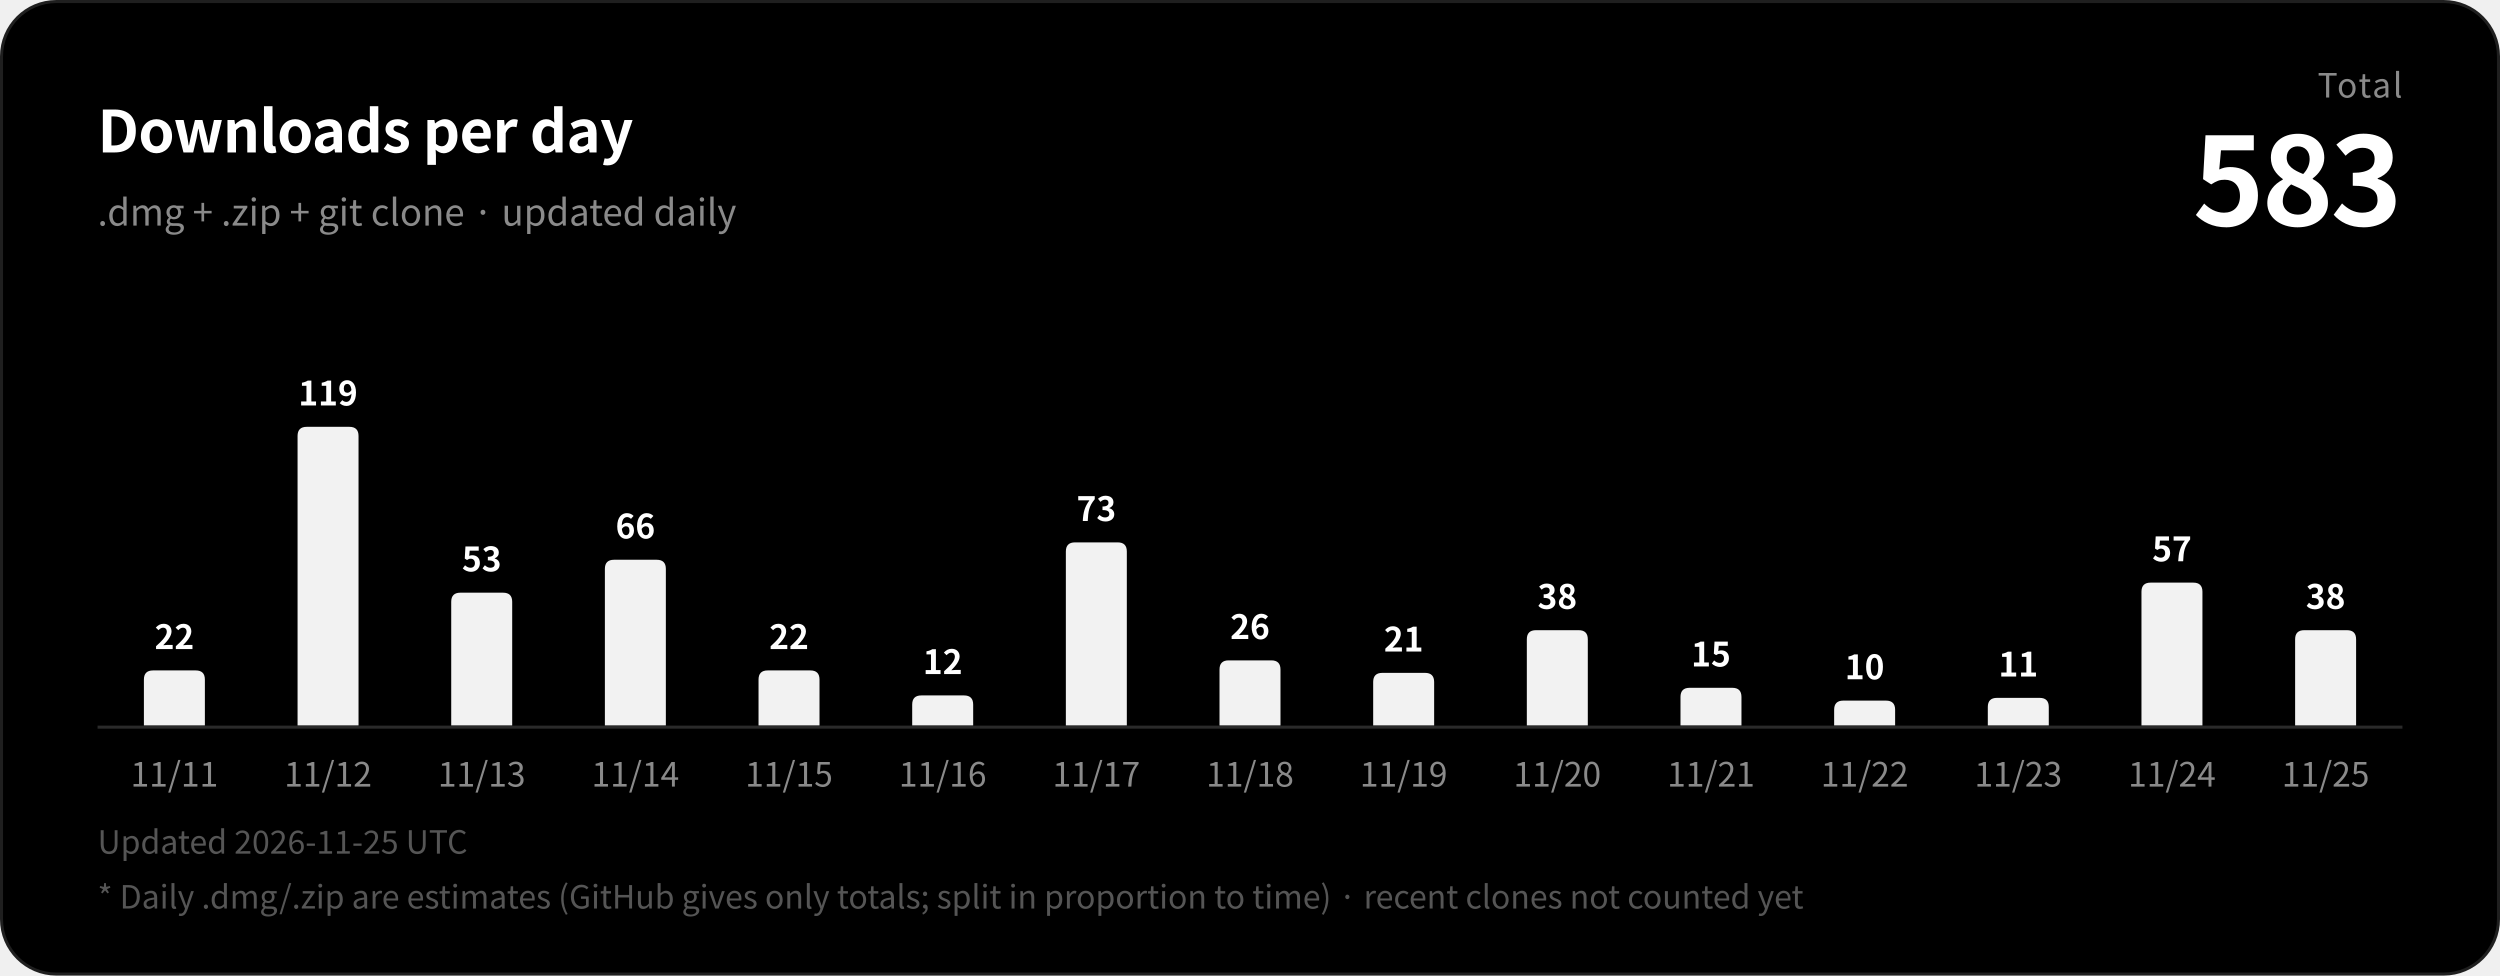
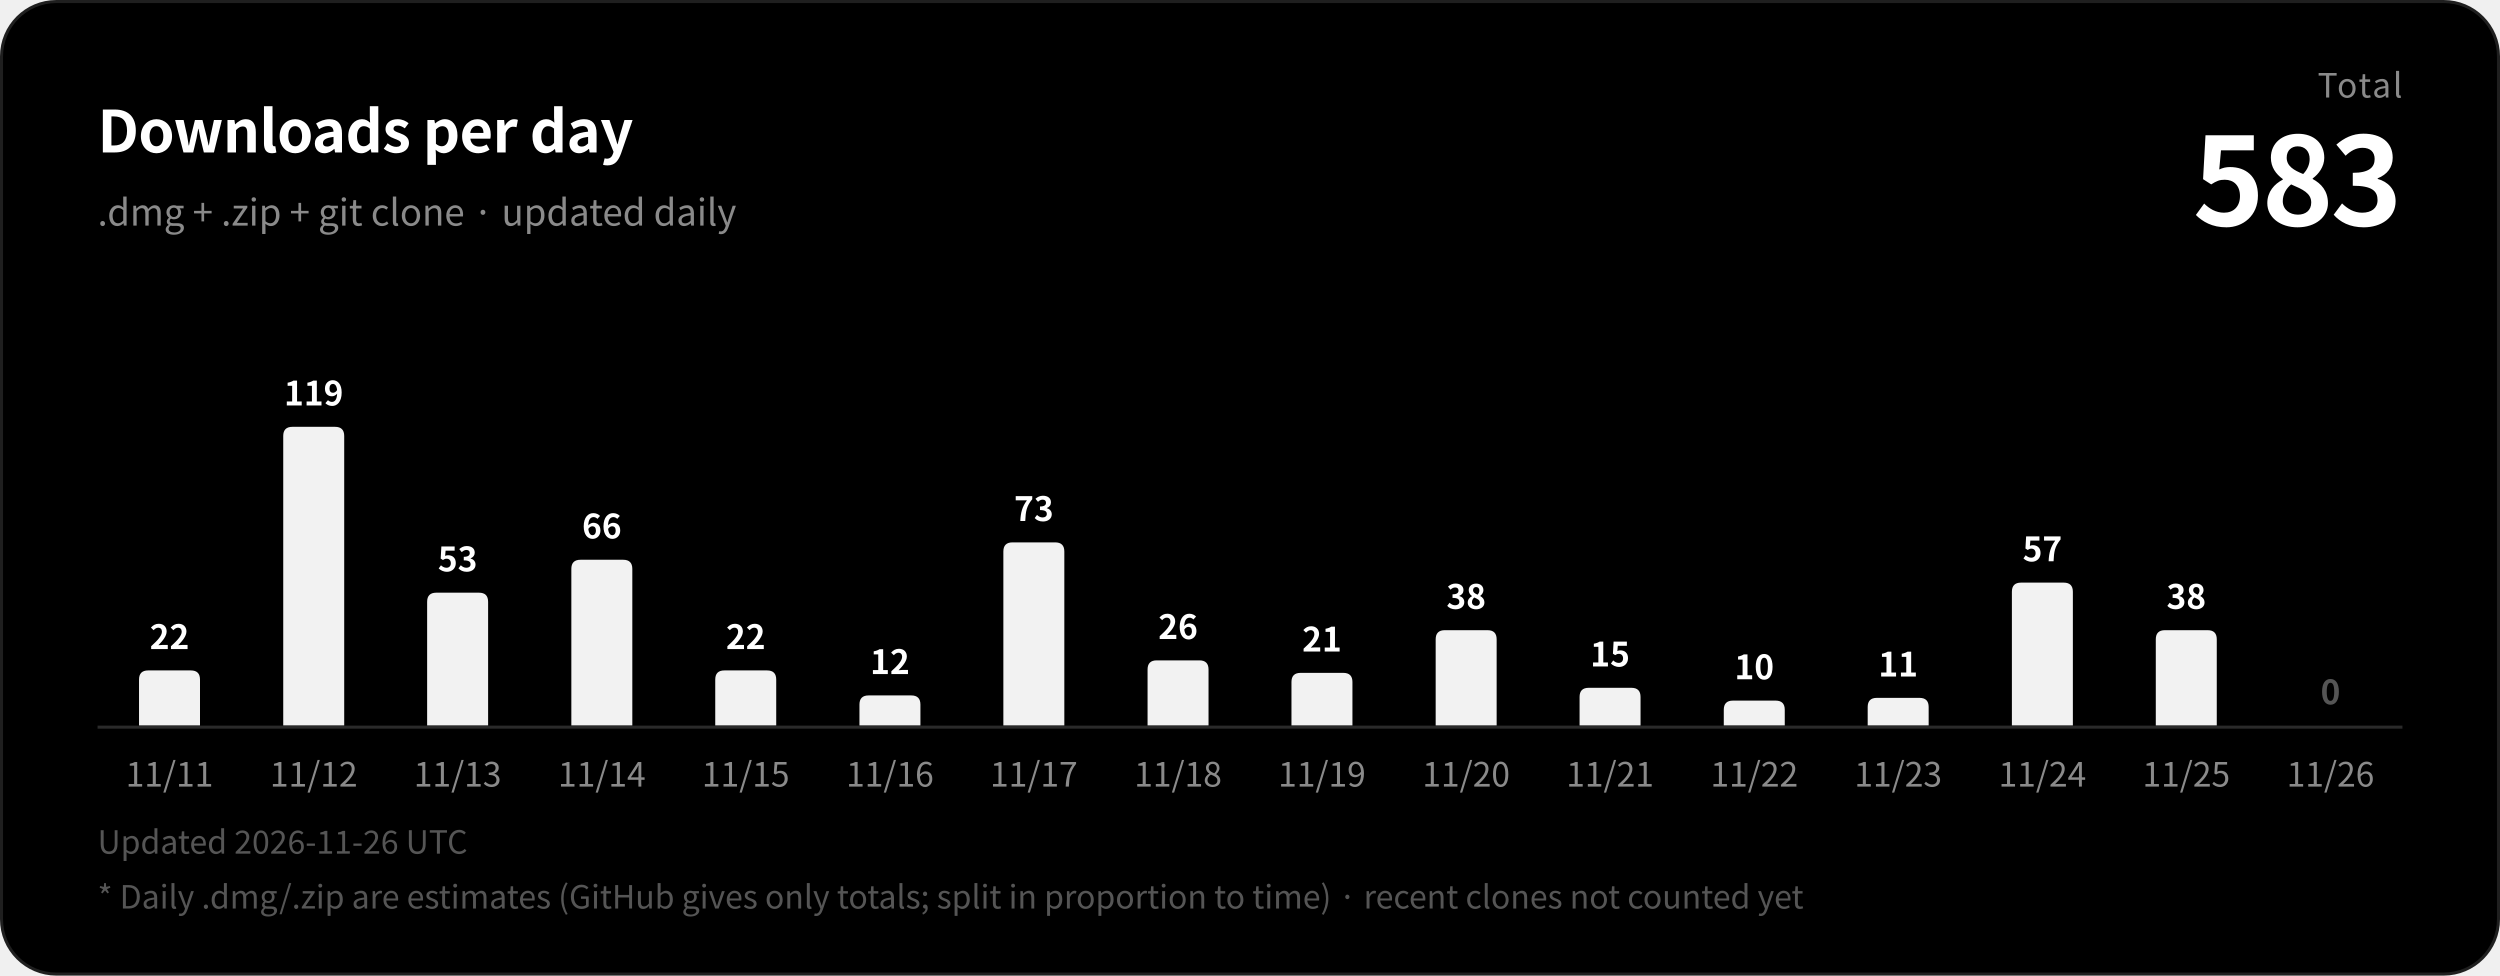
<svg xmlns="http://www.w3.org/2000/svg" width="820" height="320" viewBox="0 0 820 320" role="img" aria-label="Downloads per day">
  <rect x="0.5" y="0.5" width="819" height="319" rx="18" fill="#000000" stroke="#1f1f1f" />
  <g font-family="-apple-system, BlinkMacSystemFont, 'SF Pro Display', 'Segoe UI', 'Hiragino Sans', 'Hiragino Kaku Gothic ProN', 'Noto Sans CJK JP', 'Noto Sans JP', 'PingFang SC', 'Microsoft YaHei', sans-serif" style="font-variant-numeric: tabular-nums">
    <text x="32" y="50" font-size="19" font-weight="600" fill="#ffffff" letter-spacing="-0.2">Downloads per day</text>
    <text x="32" y="74" font-size="12" fill="#8a8a8a">.dmg + .zip + git clone · updated daily</text>
    <text x="788" y="32" font-size="11" fill="#8a8a8a" text-anchor="end" letter-spacing="0.6">Total</text>
    <text x="788" y="74" font-size="40" font-weight="700" fill="#ffffff" text-anchor="end" letter-spacing="-1">583</text>
-     <path d="M47.2,238.0V222.9Q47.2,219.9 50.2,219.9H64.2Q67.2,219.9 67.2,222.9V238.0Z" fill="#f2f2f2" />
-     <text x="57.2" y="212.9" font-size="11" font-weight="600" fill="#ffffff" text-anchor="middle">22</text>
-     <text x="57.2" y="258" font-size="11" fill="#8a8a8a" text-anchor="middle">11/11</text>
-     <path d="M97.6,238.0V143.0Q97.6,140.0 100.6,140.0H114.6Q117.6,140.0 117.6,143.0V238.0Z" fill="#f2f2f2" />
-     <text x="107.6" y="133.0" font-size="11" font-weight="600" fill="#ffffff" text-anchor="middle">119</text>
-     <text x="107.6" y="258" font-size="11" fill="#8a8a8a" text-anchor="middle">11/12</text>
-     <path d="M148.0,238.0V197.4Q148.0,194.4 151.0,194.4H165.0Q168.0,194.4 168.0,197.4V238.0Z" fill="#f2f2f2" />
-     <text x="158.0" y="187.4" font-size="11" font-weight="600" fill="#ffffff" text-anchor="middle">53</text>
-     <text x="158.0" y="258" font-size="11" fill="#8a8a8a" text-anchor="middle">11/13</text>
-     <path d="M198.4,238.0V186.6Q198.4,183.6 201.4,183.6H215.4Q218.4,183.6 218.4,186.6V238.0Z" fill="#f2f2f2" />
-     <text x="208.4" y="176.6" font-size="11" font-weight="600" fill="#ffffff" text-anchor="middle">66</text>
-     <text x="208.4" y="258" font-size="11" fill="#8a8a8a" text-anchor="middle">11/14</text>
-     <path d="M248.8,238.0V222.9Q248.8,219.9 251.8,219.9H265.8Q268.8,219.9 268.8,222.9V238.0Z" fill="#f2f2f2" />
-     <text x="258.8" y="212.9" font-size="11" font-weight="600" fill="#ffffff" text-anchor="middle">22</text>
-     <text x="258.8" y="258" font-size="11" fill="#8a8a8a" text-anchor="middle">11/15</text>
-     <path d="M299.2,238.0V231.1Q299.2,228.1 302.2,228.1H316.2Q319.2,228.1 319.2,231.1V238.0Z" fill="#f2f2f2" />
-     <text x="309.2" y="221.1" font-size="11" font-weight="600" fill="#ffffff" text-anchor="middle">12</text>
-     <text x="309.2" y="258" font-size="11" fill="#8a8a8a" text-anchor="middle">11/16</text>
-     <path d="M349.6,238.0V180.9Q349.6,177.9 352.6,177.9H366.6Q369.6,177.9 369.6,180.9V238.0Z" fill="#f2f2f2" />
-     <text x="359.6" y="170.9" font-size="11" font-weight="600" fill="#ffffff" text-anchor="middle">73</text>
-     <text x="359.6" y="258" font-size="11" fill="#8a8a8a" text-anchor="middle">11/17</text>
-     <path d="M400.0,238.0V219.6Q400.0,216.6 403.0,216.6H417.0Q420.0,216.6 420.0,219.6V238.0Z" fill="#f2f2f2" />
-     <text x="410.0" y="209.6" font-size="11" font-weight="600" fill="#ffffff" text-anchor="middle">26</text>
-     <text x="410.0" y="258" font-size="11" fill="#8a8a8a" text-anchor="middle">11/18</text>
-     <path d="M450.4,238.0V223.7Q450.4,220.7 453.4,220.7H467.4Q470.4,220.7 470.4,223.7V238.0Z" fill="#f2f2f2" />
-     <text x="460.4" y="213.7" font-size="11" font-weight="600" fill="#ffffff" text-anchor="middle">21</text>
-     <text x="460.4" y="258" font-size="11" fill="#8a8a8a" text-anchor="middle">11/19</text>
-     <path d="M500.8,238.0V209.7Q500.8,206.7 503.8,206.7H517.8Q520.8,206.7 520.8,209.7V238.0Z" fill="#f2f2f2" />
-     <text x="510.8" y="199.7" font-size="11" font-weight="600" fill="#ffffff" text-anchor="middle">38</text>
-     <text x="510.8" y="258" font-size="11" fill="#8a8a8a" text-anchor="middle">11/20</text>
-     <path d="M551.2,238.0V228.6Q551.2,225.6 554.2,225.6H568.2Q571.2,225.6 571.2,228.6V238.0Z" fill="#f2f2f2" />
-     <text x="561.2" y="218.6" font-size="11" font-weight="600" fill="#ffffff" text-anchor="middle">15</text>
-     <text x="561.2" y="258" font-size="11" fill="#8a8a8a" text-anchor="middle">11/21</text>
-     <path d="M601.6,238.0V232.8Q601.6,229.8 604.6,229.8H618.6Q621.6,229.8 621.6,232.8V238.0Z" fill="#f2f2f2" />
-     <text x="611.6" y="222.8" font-size="11" font-weight="600" fill="#ffffff" text-anchor="middle">10</text>
-     <text x="611.6" y="258" font-size="11" fill="#8a8a8a" text-anchor="middle">11/22</text>
-     <path d="M652.0,238.0V231.9Q652.0,228.9 655.0,228.9H669.0Q672.0,228.9 672.0,231.9V238.0Z" fill="#f2f2f2" />
-     <text x="662.0" y="221.9" font-size="11" font-weight="600" fill="#ffffff" text-anchor="middle">11</text>
-     <text x="662.0" y="258" font-size="11" fill="#8a8a8a" text-anchor="middle">11/23</text>
-     <path d="M702.4,238.0V194.1Q702.4,191.1 705.4,191.1H719.4Q722.4,191.1 722.4,194.1V238.0Z" fill="#f2f2f2" />
-     <text x="712.4" y="184.1" font-size="11" font-weight="600" fill="#ffffff" text-anchor="middle">57</text>
-     <text x="712.4" y="258" font-size="11" fill="#8a8a8a" text-anchor="middle">11/24</text>
-     <path d="M752.8,238.0V209.7Q752.8,206.7 755.8,206.7H769.8Q772.8,206.7 772.8,209.7V238.0Z" fill="#f2f2f2" />
-     <text x="762.8" y="199.7" font-size="11" font-weight="600" fill="#ffffff" text-anchor="middle">38</text>
-     <text x="762.8" y="258" font-size="11" fill="#8a8a8a" text-anchor="middle">11/25</text>
+     <path d="M45.6,238.0V222.9Q45.6,219.9 48.6,219.9H62.6Q65.6,219.9 65.6,222.9V238.0Z" fill="#f2f2f2" />
+     <text x="55.6" y="212.9" font-size="11" font-weight="600" fill="#ffffff" text-anchor="middle">22</text>
+     <text x="55.6" y="258" font-size="11" fill="#8a8a8a" text-anchor="middle">11/11</text>
+     <path d="M92.9,238.0V143.0Q92.9,140.0 95.9,140.0H109.9Q112.9,140.0 112.9,143.0V238.0Z" fill="#f2f2f2" />
+     <text x="102.9" y="133.0" font-size="11" font-weight="600" fill="#ffffff" text-anchor="middle">119</text>
+     <text x="102.9" y="258" font-size="11" fill="#8a8a8a" text-anchor="middle">11/12</text>
+     <path d="M140.1,238.0V197.4Q140.1,194.4 143.1,194.4H157.1Q160.1,194.4 160.1,197.4V238.0Z" fill="#f2f2f2" />
+     <text x="150.1" y="187.4" font-size="11" font-weight="600" fill="#ffffff" text-anchor="middle">53</text>
+     <text x="150.1" y="258" font-size="11" fill="#8a8a8a" text-anchor="middle">11/13</text>
+     <path d="M187.4,238.0V186.6Q187.4,183.6 190.4,183.6H204.4Q207.4,183.6 207.4,186.6V238.0Z" fill="#f2f2f2" />
+     <text x="197.4" y="176.6" font-size="11" font-weight="600" fill="#ffffff" text-anchor="middle">66</text>
+     <text x="197.4" y="258" font-size="11" fill="#8a8a8a" text-anchor="middle">11/14</text>
+     <path d="M234.6,238.0V222.9Q234.6,219.9 237.6,219.9H251.6Q254.6,219.9 254.6,222.9V238.0Z" fill="#f2f2f2" />
+     <text x="244.6" y="212.9" font-size="11" font-weight="600" fill="#ffffff" text-anchor="middle">22</text>
+     <text x="244.6" y="258" font-size="11" fill="#8a8a8a" text-anchor="middle">11/15</text>
+     <path d="M281.9,238.0V231.1Q281.9,228.1 284.9,228.1H298.9Q301.9,228.1 301.9,231.1V238.0Z" fill="#f2f2f2" />
+     <text x="291.9" y="221.1" font-size="11" font-weight="600" fill="#ffffff" text-anchor="middle">12</text>
+     <text x="291.9" y="258" font-size="11" fill="#8a8a8a" text-anchor="middle">11/16</text>
+     <path d="M329.1,238.0V180.9Q329.1,177.9 332.1,177.9H346.1Q349.1,177.9 349.1,180.9V238.0Z" fill="#f2f2f2" />
+     <text x="339.1" y="170.9" font-size="11" font-weight="600" fill="#ffffff" text-anchor="middle">73</text>
+     <text x="339.1" y="258" font-size="11" fill="#8a8a8a" text-anchor="middle">11/17</text>
+     <path d="M376.4,238.0V219.6Q376.4,216.6 379.4,216.6H393.4Q396.4,216.6 396.4,219.6V238.0Z" fill="#f2f2f2" />
+     <text x="386.4" y="209.6" font-size="11" font-weight="600" fill="#ffffff" text-anchor="middle">26</text>
+     <text x="386.4" y="258" font-size="11" fill="#8a8a8a" text-anchor="middle">11/18</text>
+     <path d="M423.6,238.0V223.7Q423.6,220.7 426.6,220.7H440.6Q443.6,220.7 443.6,223.7V238.0Z" fill="#f2f2f2" />
+     <text x="433.6" y="213.7" font-size="11" font-weight="600" fill="#ffffff" text-anchor="middle">21</text>
+     <text x="433.6" y="258" font-size="11" fill="#8a8a8a" text-anchor="middle">11/19</text>
+     <path d="M470.9,238.0V209.7Q470.9,206.7 473.9,206.7H487.9Q490.9,206.7 490.9,209.7V238.0Z" fill="#f2f2f2" />
+     <text x="480.9" y="199.7" font-size="11" font-weight="600" fill="#ffffff" text-anchor="middle">38</text>
+     <text x="480.9" y="258" font-size="11" fill="#8a8a8a" text-anchor="middle">11/20</text>
+     <path d="M518.1,238.0V228.6Q518.1,225.6 521.1,225.6H535.1Q538.1,225.6 538.1,228.6V238.0Z" fill="#f2f2f2" />
+     <text x="528.1" y="218.6" font-size="11" font-weight="600" fill="#ffffff" text-anchor="middle">15</text>
+     <text x="528.1" y="258" font-size="11" fill="#8a8a8a" text-anchor="middle">11/21</text>
+     <path d="M565.4,238.0V232.8Q565.4,229.8 568.4,229.8H582.4Q585.4,229.8 585.4,232.8V238.0Z" fill="#f2f2f2" />
+     <text x="575.4" y="222.8" font-size="11" font-weight="600" fill="#ffffff" text-anchor="middle">10</text>
+     <text x="575.4" y="258" font-size="11" fill="#8a8a8a" text-anchor="middle">11/22</text>
+     <path d="M612.6,238.0V231.9Q612.6,228.9 615.6,228.9H629.6Q632.6,228.9 632.6,231.9V238.0Z" fill="#f2f2f2" />
+     <text x="622.6" y="221.9" font-size="11" font-weight="600" fill="#ffffff" text-anchor="middle">11</text>
+     <text x="622.6" y="258" font-size="11" fill="#8a8a8a" text-anchor="middle">11/23</text>
+     <path d="M659.9,238.0V194.1Q659.9,191.1 662.9,191.1H676.9Q679.9,191.1 679.9,194.1V238.0Z" fill="#f2f2f2" />
+     <text x="669.9" y="184.1" font-size="11" font-weight="600" fill="#ffffff" text-anchor="middle">57</text>
+     <text x="669.9" y="258" font-size="11" fill="#8a8a8a" text-anchor="middle">11/24</text>
+     <path d="M707.1,238.0V209.7Q707.1,206.7 710.1,206.7H724.1Q727.1,206.7 727.1,209.7V238.0Z" fill="#f2f2f2" />
+     <text x="717.1" y="199.7" font-size="11" font-weight="600" fill="#ffffff" text-anchor="middle">38</text>
+     <text x="717.1" y="258" font-size="11" fill="#8a8a8a" text-anchor="middle">11/25</text>
+     <text x="764.4" y="231.0" font-size="11" font-weight="600" fill="#555555" text-anchor="middle">0</text>
+     <text x="764.4" y="258" font-size="11" fill="#8a8a8a" text-anchor="middle">11/26</text>
    <line x1="32" y1="238.5" x2="788" y2="238.5" stroke="#2a2a2a" stroke-width="1" />
-     <text x="32" y="280" font-size="10.5" fill="#555555">Updated 2026-11-25 UTC</text>
+     <text x="32" y="280" font-size="10.5" fill="#555555">Updated 2026-11-26 UTC</text>
    <text x="32" y="298" font-size="10.5" fill="#555555">* Daily .dmg/.zip are estimates (GitHub gives only totals; split in proportion to time) · recent clones not counted yet</text>
  </g>
</svg>
